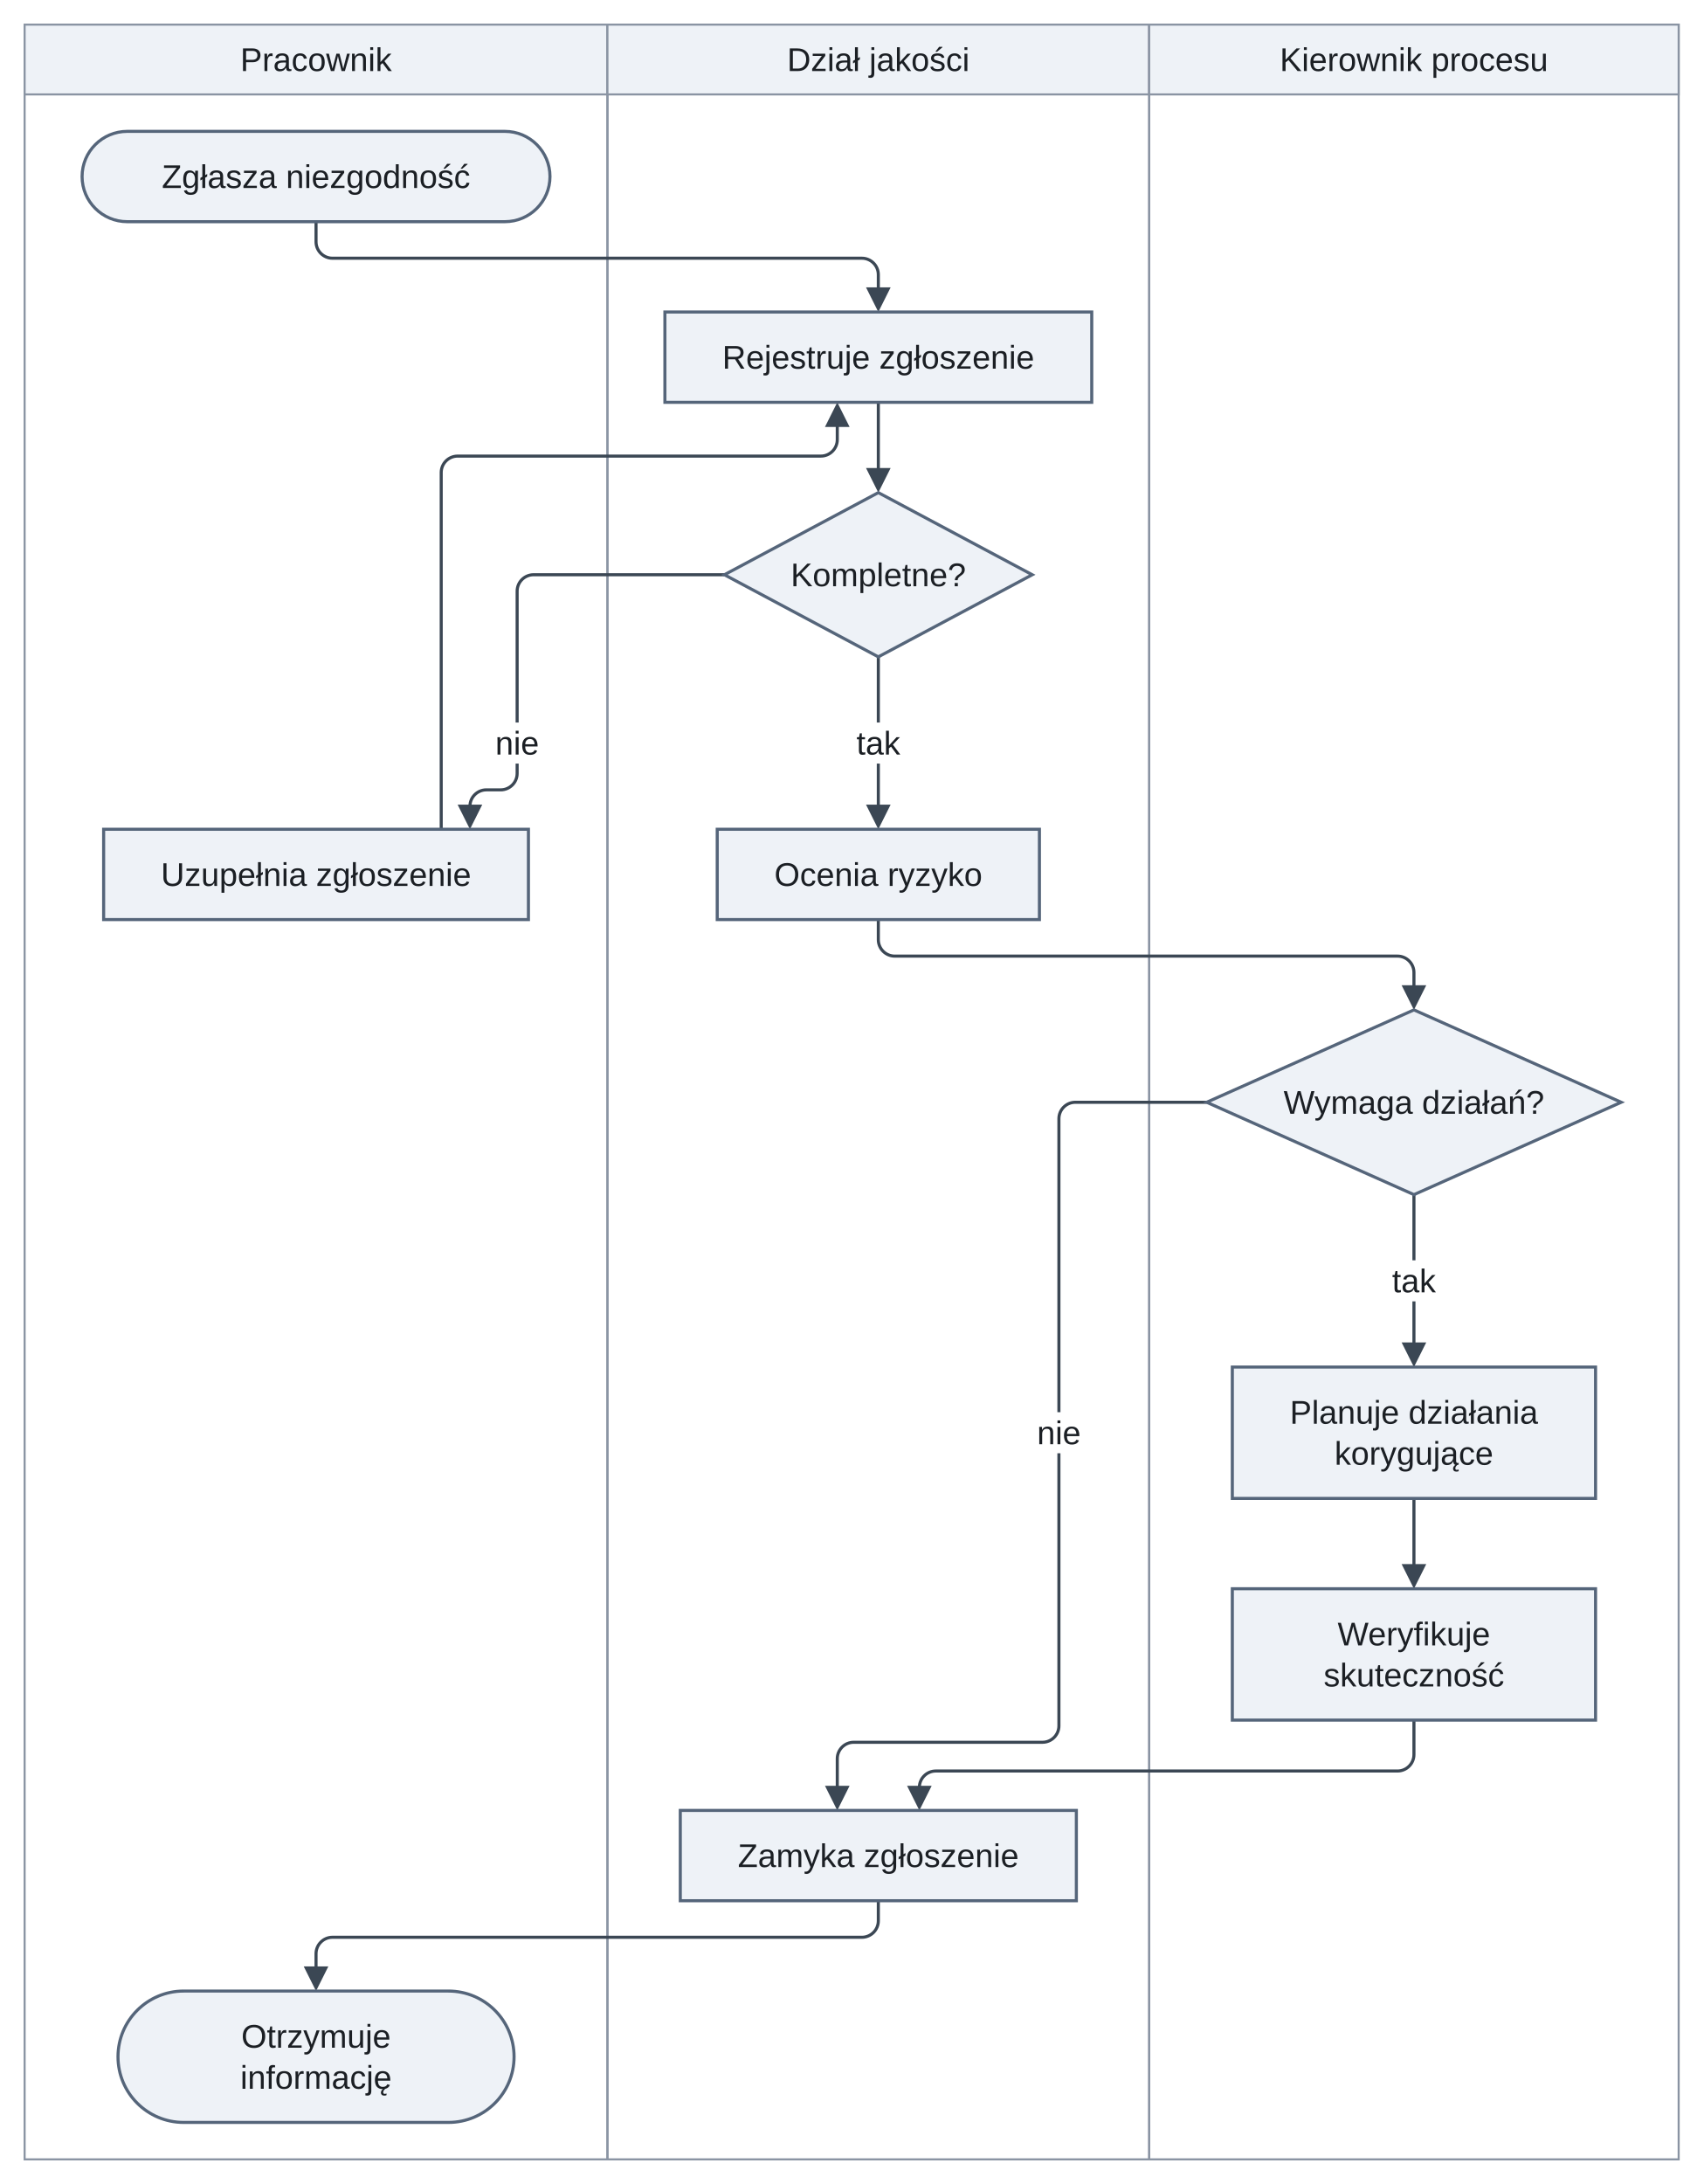
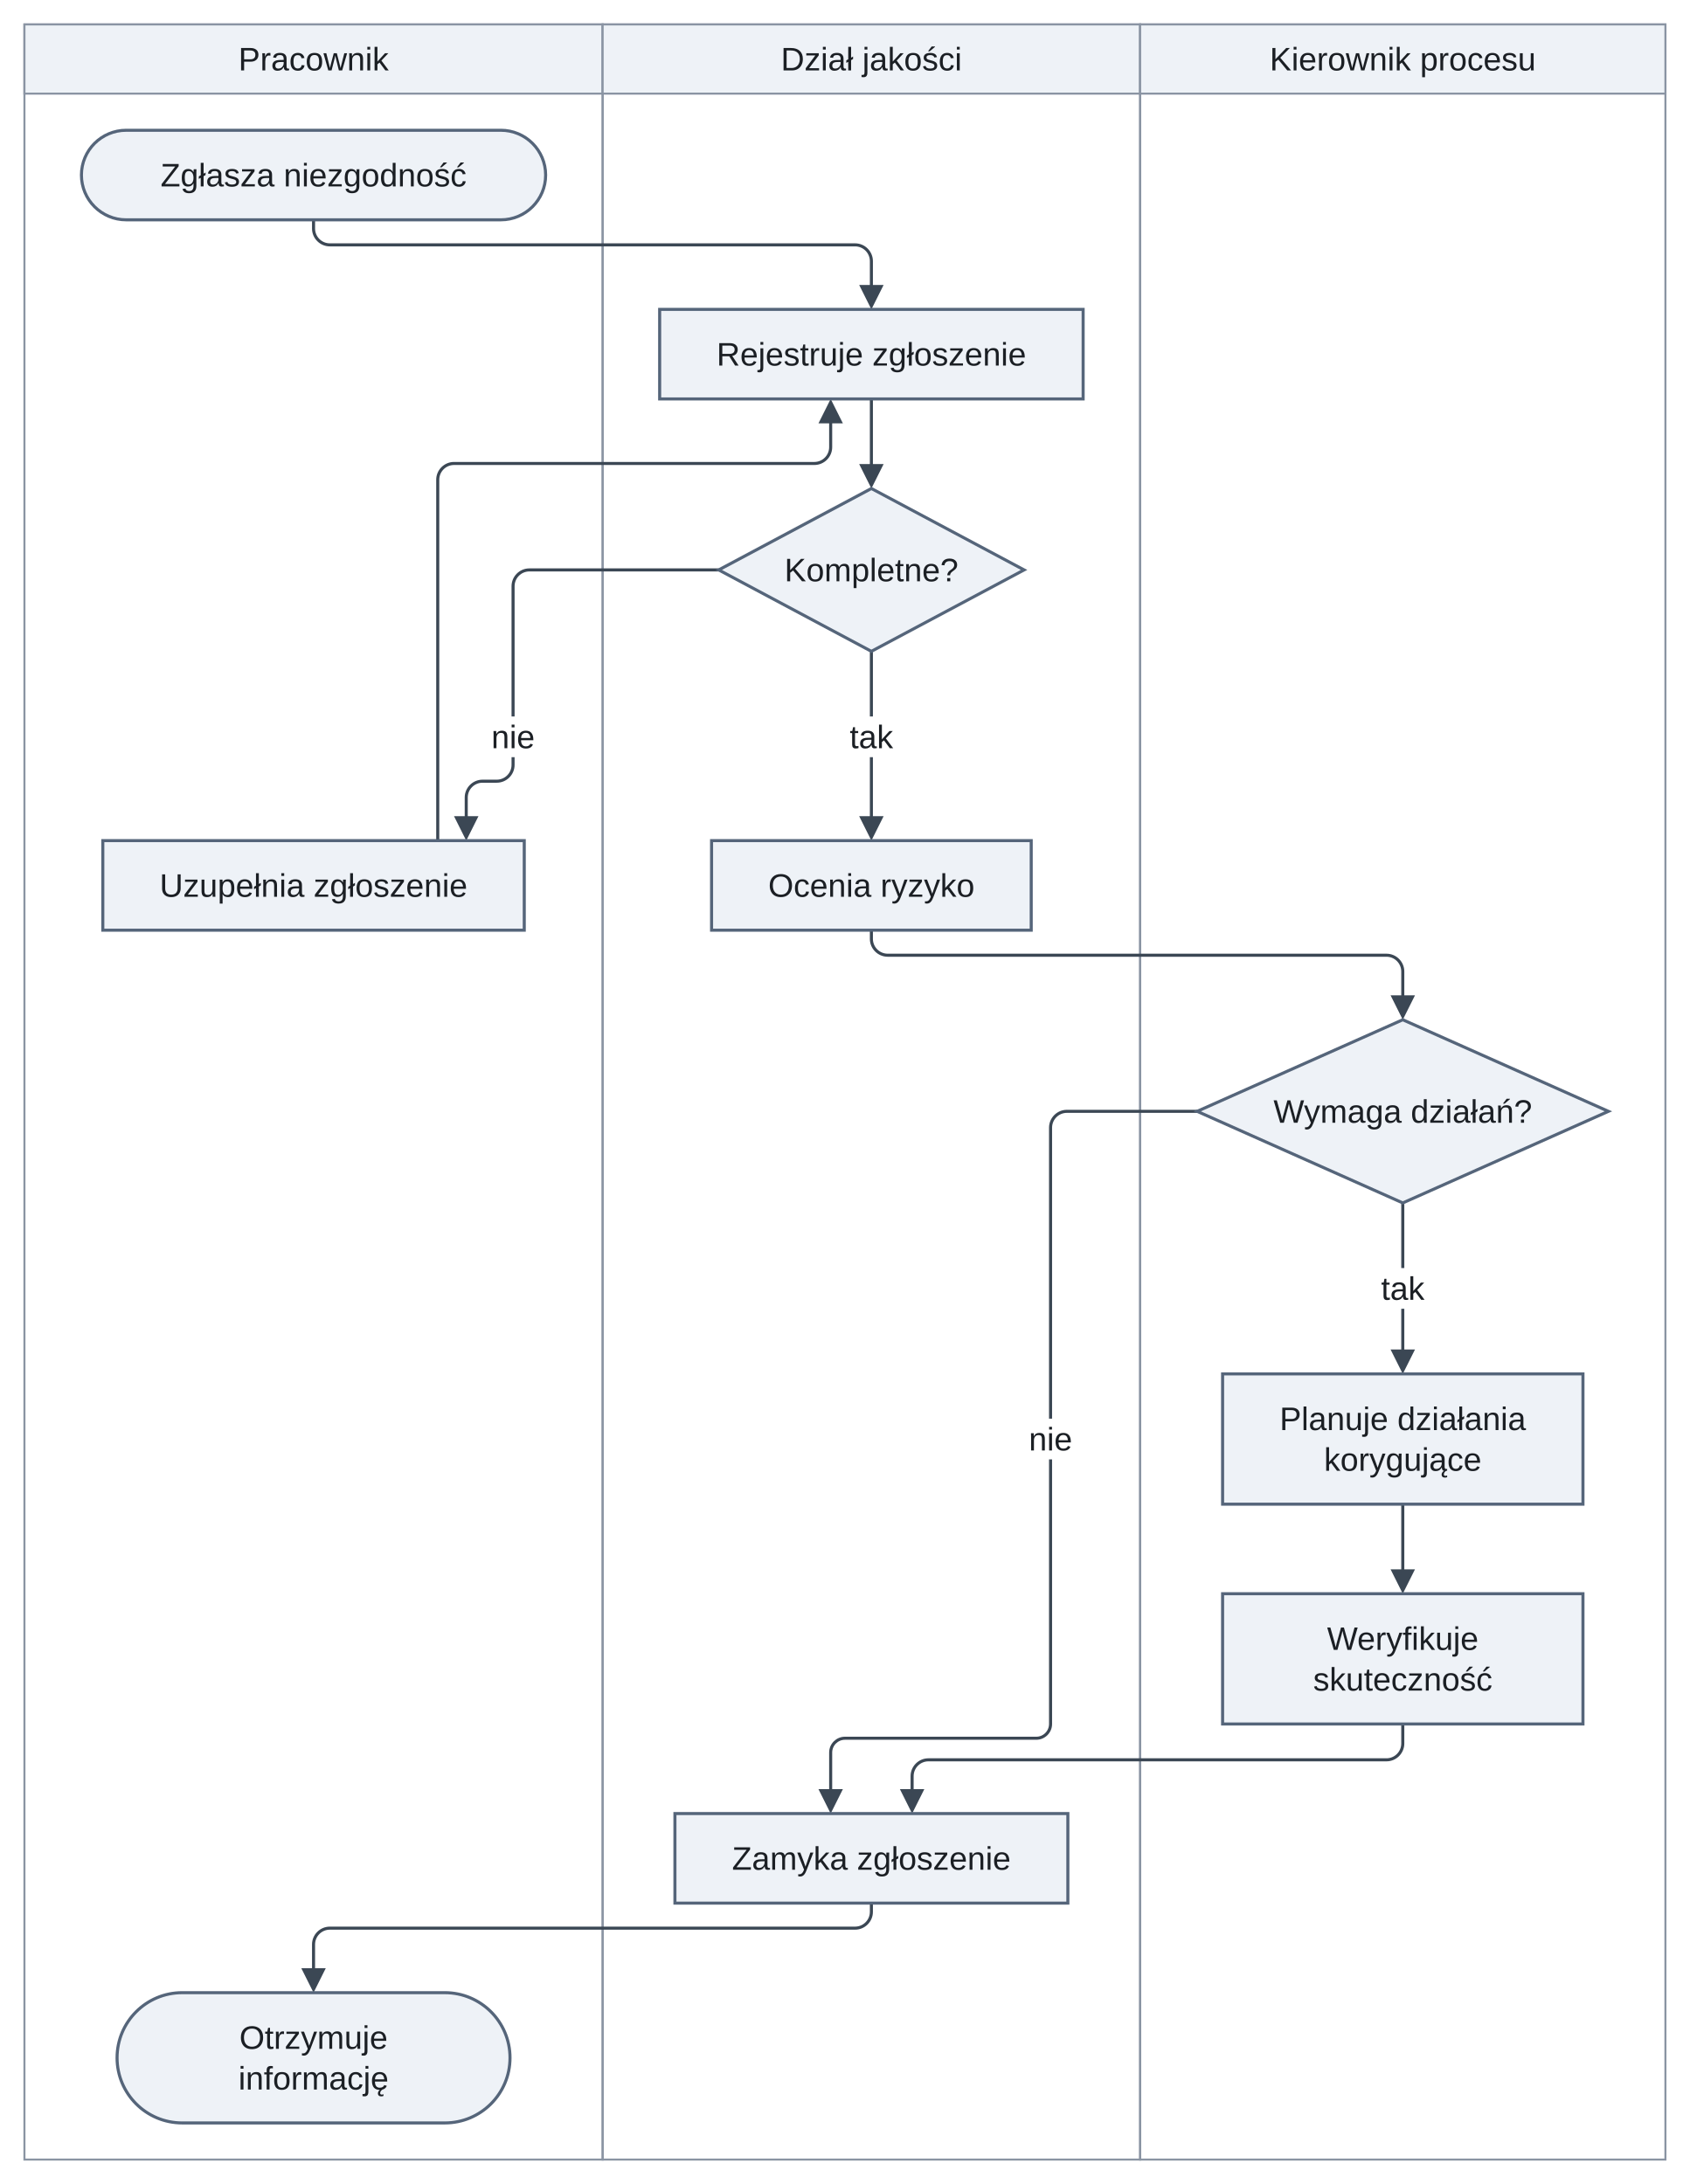
- <svg xmlns="http://www.w3.org/2000/svg" version="1.1" width="830" height="1064" viewBox="-12 -64 830 1064" role="img" font-family="Arimo, Arial, 'Liberation Sans', sans-serif" font-size="16">
+ <svg xmlns="http://www.w3.org/2000/svg" version="1.1" width="830" height="1073" viewBox="-12 -64 830 1073" role="img" font-family="Arimo, Arial, 'Liberation Sans', sans-serif" font-size="16">
  <defs>
-     <clipPath id="label-holes-b8a66fee">
-       <path d="M-12 -64 L818 -64 L818 1000 L-12 1000 M225.32 288 L225.32 308 L254.68 308 L254.68 288 M401.33 288 L401.33 308 L430.67 308 L430.67 288 M662.33 550 L662.33 570 L691.67 570 L691.67 550 M489.32 624 L489.32 644 L518.68 644 L518.68 624" />
+     <clipPath id="label-holes-962a65a6">
+       <path d="M-12 -64 L818 -64 L818 1009 L-12 1009 M225.32 288 L225.32 308 L254.68 308 L254.68 288 M401.33 288 L401.33 308 L430.67 308 L430.67 288 M662.33 559 L662.33 579 L691.67 579 L691.67 559 M489.32 633 L489.32 653 L518.68 653 L518.68 633" />
    </clipPath>
  </defs>
-   <g clip-path="url(#label-holes-b8a66fee)">
-     <rect class="lane" x="0" y="-52" width="284" height="1040" fill="none" stroke="#8a94a3" stroke-width="1" />
+   <g clip-path="url(#label-holes-962a65a6)">
+     <rect class="lane" x="0" y="-52" width="284" height="1049" fill="none" stroke="#8a94a3" stroke-width="1" />
  </g>
  <rect class="lane-header" x="0" y="-52" width="284" height="34" fill="#eef2f7" stroke="#8a94a3" stroke-width="1" />
-   <g clip-path="url(#label-holes-b8a66fee)">
-     <rect class="lane" x="284" y="-52" width="264" height="1040" fill="none" stroke="#8a94a3" stroke-width="1" />
+   <g clip-path="url(#label-holes-962a65a6)">
+     <rect class="lane" x="284" y="-52" width="264" height="1049" fill="none" stroke="#8a94a3" stroke-width="1" />
  </g>
  <rect class="lane-header" x="284" y="-52" width="264" height="34" fill="#eef2f7" stroke="#8a94a3" stroke-width="1" />
-   <g clip-path="url(#label-holes-b8a66fee)">
-     <rect class="lane" x="548" y="-52" width="258" height="1040" fill="none" stroke="#8a94a3" stroke-width="1" />
+   <g clip-path="url(#label-holes-962a65a6)">
+     <rect class="lane" x="548" y="-52" width="258" height="1049" fill="none" stroke="#8a94a3" stroke-width="1" />
  </g>
  <rect class="lane-header" x="548" y="-52" width="258" height="34" fill="#eef2f7" stroke="#8a94a3" stroke-width="1" />
-   <path class="edge" d="M142 44 L142 53.8 C142 58.2 145.6 61.8 150 61.8 L408 61.8 C412.4 61.8 416 65.4 416 69.8 L416 79.6" fill="none" stroke="#3b4754" stroke-width="1.5" />
+   <path class="edge" d="M142 44 L142 48.3 C142 52.7 145.6 56.3 150 56.3 L408 56.3 C412.4 56.3 416 59.9 416 64.3 L416 79.6" fill="none" stroke="#3b4754" stroke-width="1.5" />
  <path class="edge" d="M416 132 L416 167.6" fill="none" stroke="#3b4754" stroke-width="1.5" />
-   <g clip-path="url(#label-holes-b8a66fee)">
-     <path class="edge" d="M341 216 L248 216 C243.6 216 240 219.6 240 224 L240 256 L240 310 L240 312.8 C240 317.2 236.4 320.8 232 320.8 L225 320.8 C220.6 320.8 217 324.4 217 328.8 L217 331.6" fill="none" stroke="#3b4754" stroke-width="1.5" />
+   <g clip-path="url(#label-holes-962a65a6)">
+     <path class="edge" d="M341 216 L248 216 C243.6 216 240 219.6 240 224 L240 256 L240 310 L240 311.8 C240 316.2 236.4 319.8 232 319.8 L225 319.8 C220.6 319.8 217 323.4 217 327.8 L217 340.6" fill="none" stroke="#3b4754" stroke-width="1.5" />
  </g>
-   <g clip-path="url(#label-holes-b8a66fee)">
-     <path class="edge" d="M396 140.4 L396 150.2 C396 154.6 392.4 158.2 388 158.2 L211 158.2 C206.6 158.2 203 161.8 203 166.2 L203 176 L203 340" fill="none" stroke="#3b4754" stroke-width="1.5" />
+   <g clip-path="url(#label-holes-962a65a6)">
+     <path class="edge" d="M396 140.4 L396 155.7 C396 160.1 392.4 163.7 388 163.7 L211 163.7 C206.6 163.7 203 167.3 203 171.7 L203 176 L203 349" fill="none" stroke="#3b4754" stroke-width="1.5" />
  </g>
-   <g clip-path="url(#label-holes-b8a66fee)">
-     <path class="edge" d="M416 256 L416 331.6" fill="none" stroke="#3b4754" stroke-width="1.5" />
+   <g clip-path="url(#label-holes-962a65a6)">
+     <path class="edge" d="M416 256 L416 340.6" fill="none" stroke="#3b4754" stroke-width="1.5" />
  </g>
-   <path class="edge" d="M416 384 L416 393.8 C416 398.2 419.6 401.8 424 401.8 L669 401.8 C673.4 401.8 677 405.4 677 409.8 L677 419.6" fill="none" stroke="#3b4754" stroke-width="1.5" />
-   <g clip-path="url(#label-holes-b8a66fee)">
-     <path class="edge" d="M677 518 L677 593.6" fill="none" stroke="#3b4754" stroke-width="1.5" />
+   <path class="edge" d="M416 393 L416 397.3 C416 401.7 419.6 405.3 424 405.3 L669 405.3 C673.4 405.3 677 408.9 677 413.3 L677 428.6" fill="none" stroke="#3b4754" stroke-width="1.5" />
+   <g clip-path="url(#label-holes-962a65a6)">
+     <path class="edge" d="M677 527 L677 602.6" fill="none" stroke="#3b4754" stroke-width="1.5" />
  </g>
-   <path class="edge" d="M677 666 L677 701.6" fill="none" stroke="#3b4754" stroke-width="1.5" />
-   <path class="edge" d="M677 774 L677 790.8 C677 795.2 673.4 798.8 669 798.8 L444 798.8 C439.6 798.8 436 802.4 436 806.8 L436 809.6" fill="none" stroke="#3b4754" stroke-width="1.5" />
-   <g clip-path="url(#label-holes-b8a66fee)">
-     <path class="edge" d="M576 473 L512 473 C507.6 473 504 476.6 504 481 L504 518 L504 774 L504 776.8 C504 781.2 500.4 784.8 496 784.8 L404 784.8 C399.6 784.8 396 788.4 396 792.8 L396 809.6" fill="none" stroke="#3b4754" stroke-width="1.5" />
+   <path class="edge" d="M677 675 L677 710.6" fill="none" stroke="#3b4754" stroke-width="1.5" />
+   <path class="edge" d="M677 783 L677 792.6 C677 797 673.4 800.6 669 800.6 L444 800.6 C439.6 800.6 436 804.2 436 808.6 L436 818.6" fill="none" stroke="#3b4754" stroke-width="1.5" />
+   <g clip-path="url(#label-holes-962a65a6)">
+     <path class="edge" d="M576 482 L512 482 C507.6 482 504 485.6 504 490 L504 527 L504 783 L504 783 C504 786.85 500.85 790 497 790 L403 790 C399.15 790 396 793.15 396 797 L396 818.6" fill="none" stroke="#3b4754" stroke-width="1.5" />
  </g>
-   <path class="edge" d="M416 862 L416 871.8 C416 876.2 412.4 879.8 408 879.8 L150 879.8 C145.6 879.8 142 883.4 142 887.8 L142 897.6" fill="none" stroke="#3b4754" stroke-width="1.5" />
+   <path class="edge" d="M416 871 L416 875.3 C416 879.7 412.4 883.3 408 883.3 L150 883.3 C145.6 883.3 142 886.9 142 891.3 L142 906.6" fill="none" stroke="#3b4754" stroke-width="1.5" />
  <polygon class="arrowhead" points="416,88 410,76 422,76" fill="#3b4754" />
  <polygon class="arrowhead" points="416,176 410,164 422,164" fill="#3b4754" />
-   <polygon class="arrowhead" points="217,340 211,328 223,328" fill="#3b4754" />
+   <polygon class="arrowhead" points="217,349 211,337 223,337" fill="#3b4754" />
  <polygon class="arrowhead" points="396,132 402,144 390,144" fill="#3b4754" />
-   <polygon class="arrowhead" points="416,340 410,328 422,328" fill="#3b4754" />
-   <polygon class="arrowhead" points="677,428 671,416 683,416" fill="#3b4754" />
-   <polygon class="arrowhead" points="677,602 671,590 683,590" fill="#3b4754" />
-   <polygon class="arrowhead" points="677,710 671,698 683,698" fill="#3b4754" />
-   <polygon class="arrowhead" points="436,818 430,806 442,806" fill="#3b4754" />
-   <polygon class="arrowhead" points="396,818 390,806 402,806" fill="#3b4754" />
-   <polygon class="arrowhead" points="142,906 136,894 148,894" fill="#3b4754" />
+   <polygon class="arrowhead" points="416,349 410,337 422,337" fill="#3b4754" />
+   <polygon class="arrowhead" points="677,437 671,425 683,425" fill="#3b4754" />
+   <polygon class="arrowhead" points="677,611 671,599 683,599" fill="#3b4754" />
+   <polygon class="arrowhead" points="677,719 671,707 683,707" fill="#3b4754" />
+   <polygon class="arrowhead" points="436,827 430,815 442,815" fill="#3b4754" />
+   <polygon class="arrowhead" points="396,827 390,815 402,815" fill="#3b4754" />
+   <polygon class="arrowhead" points="142,915 136,903 148,903" fill="#3b4754" />
  <rect class="node" x="28" y="0" width="228" height="44" rx="22" fill="#eef2f7" stroke="#55657a" stroke-width="1.5" />
  <rect class="node" x="312" y="88" width="208" height="44" fill="#eef2f7" stroke="#55657a" stroke-width="1.5" />
  <polygon class="node" points="416,176 491,216 416,256 341,216" fill="#eef2f7" stroke="#55657a" stroke-width="1.5" />
-   <rect class="node" x="38.5" y="340" width="207" height="44" fill="#eef2f7" stroke="#55657a" stroke-width="1.5" />
-   <rect class="node" x="337.5" y="340" width="157" height="44" fill="#eef2f7" stroke="#55657a" stroke-width="1.5" />
-   <polygon class="node" points="677,428 778,473 677,518 576,473" fill="#eef2f7" stroke="#55657a" stroke-width="1.5" />
-   <rect class="node" x="588.5" y="602" width="177" height="64" fill="#eef2f7" stroke="#55657a" stroke-width="1.5" />
-   <rect class="node" x="588.5" y="710" width="177" height="64" fill="#eef2f7" stroke="#55657a" stroke-width="1.5" />
-   <rect class="node" x="319.5" y="818" width="193" height="44" fill="#eef2f7" stroke="#55657a" stroke-width="1.5" />
-   <rect class="node" x="45.5" y="906" width="193" height="64" rx="32" fill="#eef2f7" stroke="#55657a" stroke-width="1.5" />
+   <rect class="node" x="38.5" y="349" width="207" height="44" fill="#eef2f7" stroke="#55657a" stroke-width="1.5" />
+   <rect class="node" x="337.5" y="349" width="157" height="44" fill="#eef2f7" stroke="#55657a" stroke-width="1.5" />
+   <polygon class="node" points="677,437 778,482 677,527 576,482" fill="#eef2f7" stroke="#55657a" stroke-width="1.5" />
+   <rect class="node" x="588.5" y="611" width="177" height="64" fill="#eef2f7" stroke="#55657a" stroke-width="1.5" />
+   <rect class="node" x="588.5" y="719" width="177" height="64" fill="#eef2f7" stroke="#55657a" stroke-width="1.5" />
+   <rect class="node" x="319.5" y="827" width="193" height="44" fill="#eef2f7" stroke="#55657a" stroke-width="1.5" />
+   <rect class="node" x="45.5" y="915" width="193" height="64" rx="32" fill="#eef2f7" stroke="#55657a" stroke-width="1.5" />
  <text class="lane-title" x="142" y="-29.4" text-anchor="middle" fill="#1b1f24">Pracownik</text>
  <text class="lane-title" x="416" y="-29.4" text-anchor="middle" fill="#1b1f24">Dział jakości</text>
  <text class="lane-title" x="677" y="-29.4" text-anchor="middle" fill="#1b1f24">Kierownik procesu</text>
  <text class="node-label" x="142" y="27.6" text-anchor="middle" fill="#1b1f24">Zgłasza niezgodność</text>
  <text class="node-label" x="416" y="115.6" text-anchor="middle" fill="#1b1f24">Rejestruje zgłoszenie</text>
  <text class="node-label" x="416" y="221.6" text-anchor="middle" fill="#1b1f24">Kompletne?</text>
-   <text class="node-label" x="142" y="367.6" text-anchor="middle" fill="#1b1f24">Uzupełnia zgłoszenie</text>
-   <text class="node-label" x="416" y="367.6" text-anchor="middle" fill="#1b1f24">Ocenia ryzyko</text>
-   <text class="node-label" x="677" y="478.6" text-anchor="middle" fill="#1b1f24">Wymaga działań?</text>
-   <text class="node-label" x="677" y="629.6" text-anchor="middle" fill="#1b1f24">Planuje działania</text>
-   <text class="node-label" x="677" y="649.6" text-anchor="middle" fill="#1b1f24">korygujące</text>
-   <text class="node-label" x="677" y="737.6" text-anchor="middle" fill="#1b1f24">Weryfikuje</text>
-   <text class="node-label" x="677" y="757.6" text-anchor="middle" fill="#1b1f24">skuteczność</text>
-   <text class="node-label" x="416" y="845.6" text-anchor="middle" fill="#1b1f24">Zamyka zgłoszenie</text>
-   <text class="node-label" x="142" y="933.6" text-anchor="middle" fill="#1b1f24">Otrzymuje</text>
-   <text class="node-label" x="142" y="953.6" text-anchor="middle" fill="#1b1f24">informację</text>
+   <text class="node-label" x="142" y="376.6" text-anchor="middle" fill="#1b1f24">Uzupełnia zgłoszenie</text>
+   <text class="node-label" x="416" y="376.6" text-anchor="middle" fill="#1b1f24">Ocenia ryzyko</text>
+   <text class="node-label" x="677" y="487.6" text-anchor="middle" fill="#1b1f24">Wymaga działań?</text>
+   <text class="node-label" x="677" y="638.6" text-anchor="middle" fill="#1b1f24">Planuje działania</text>
+   <text class="node-label" x="677" y="658.6" text-anchor="middle" fill="#1b1f24">korygujące</text>
+   <text class="node-label" x="677" y="746.6" text-anchor="middle" fill="#1b1f24">Weryfikuje</text>
+   <text class="node-label" x="677" y="766.6" text-anchor="middle" fill="#1b1f24">skuteczność</text>
+   <text class="node-label" x="416" y="854.6" text-anchor="middle" fill="#1b1f24">Zamyka zgłoszenie</text>
+   <text class="node-label" x="142" y="942.6" text-anchor="middle" fill="#1b1f24">Otrzymuje</text>
+   <text class="node-label" x="142" y="962.6" text-anchor="middle" fill="#1b1f24">informację</text>
  <text class="edge-label" x="240" y="303.6" text-anchor="middle" fill="#1b1f24">nie</text>
  <text class="edge-label" x="416" y="303.6" text-anchor="middle" fill="#1b1f24">tak</text>
-   <text class="edge-label" x="677" y="565.6" text-anchor="middle" fill="#1b1f24">tak</text>
-   <text class="edge-label" x="504" y="639.6" text-anchor="middle" fill="#1b1f24">nie</text>
+   <text class="edge-label" x="677" y="574.6" text-anchor="middle" fill="#1b1f24">tak</text>
+   <text class="edge-label" x="504" y="648.6" text-anchor="middle" fill="#1b1f24">nie</text>
</svg>
